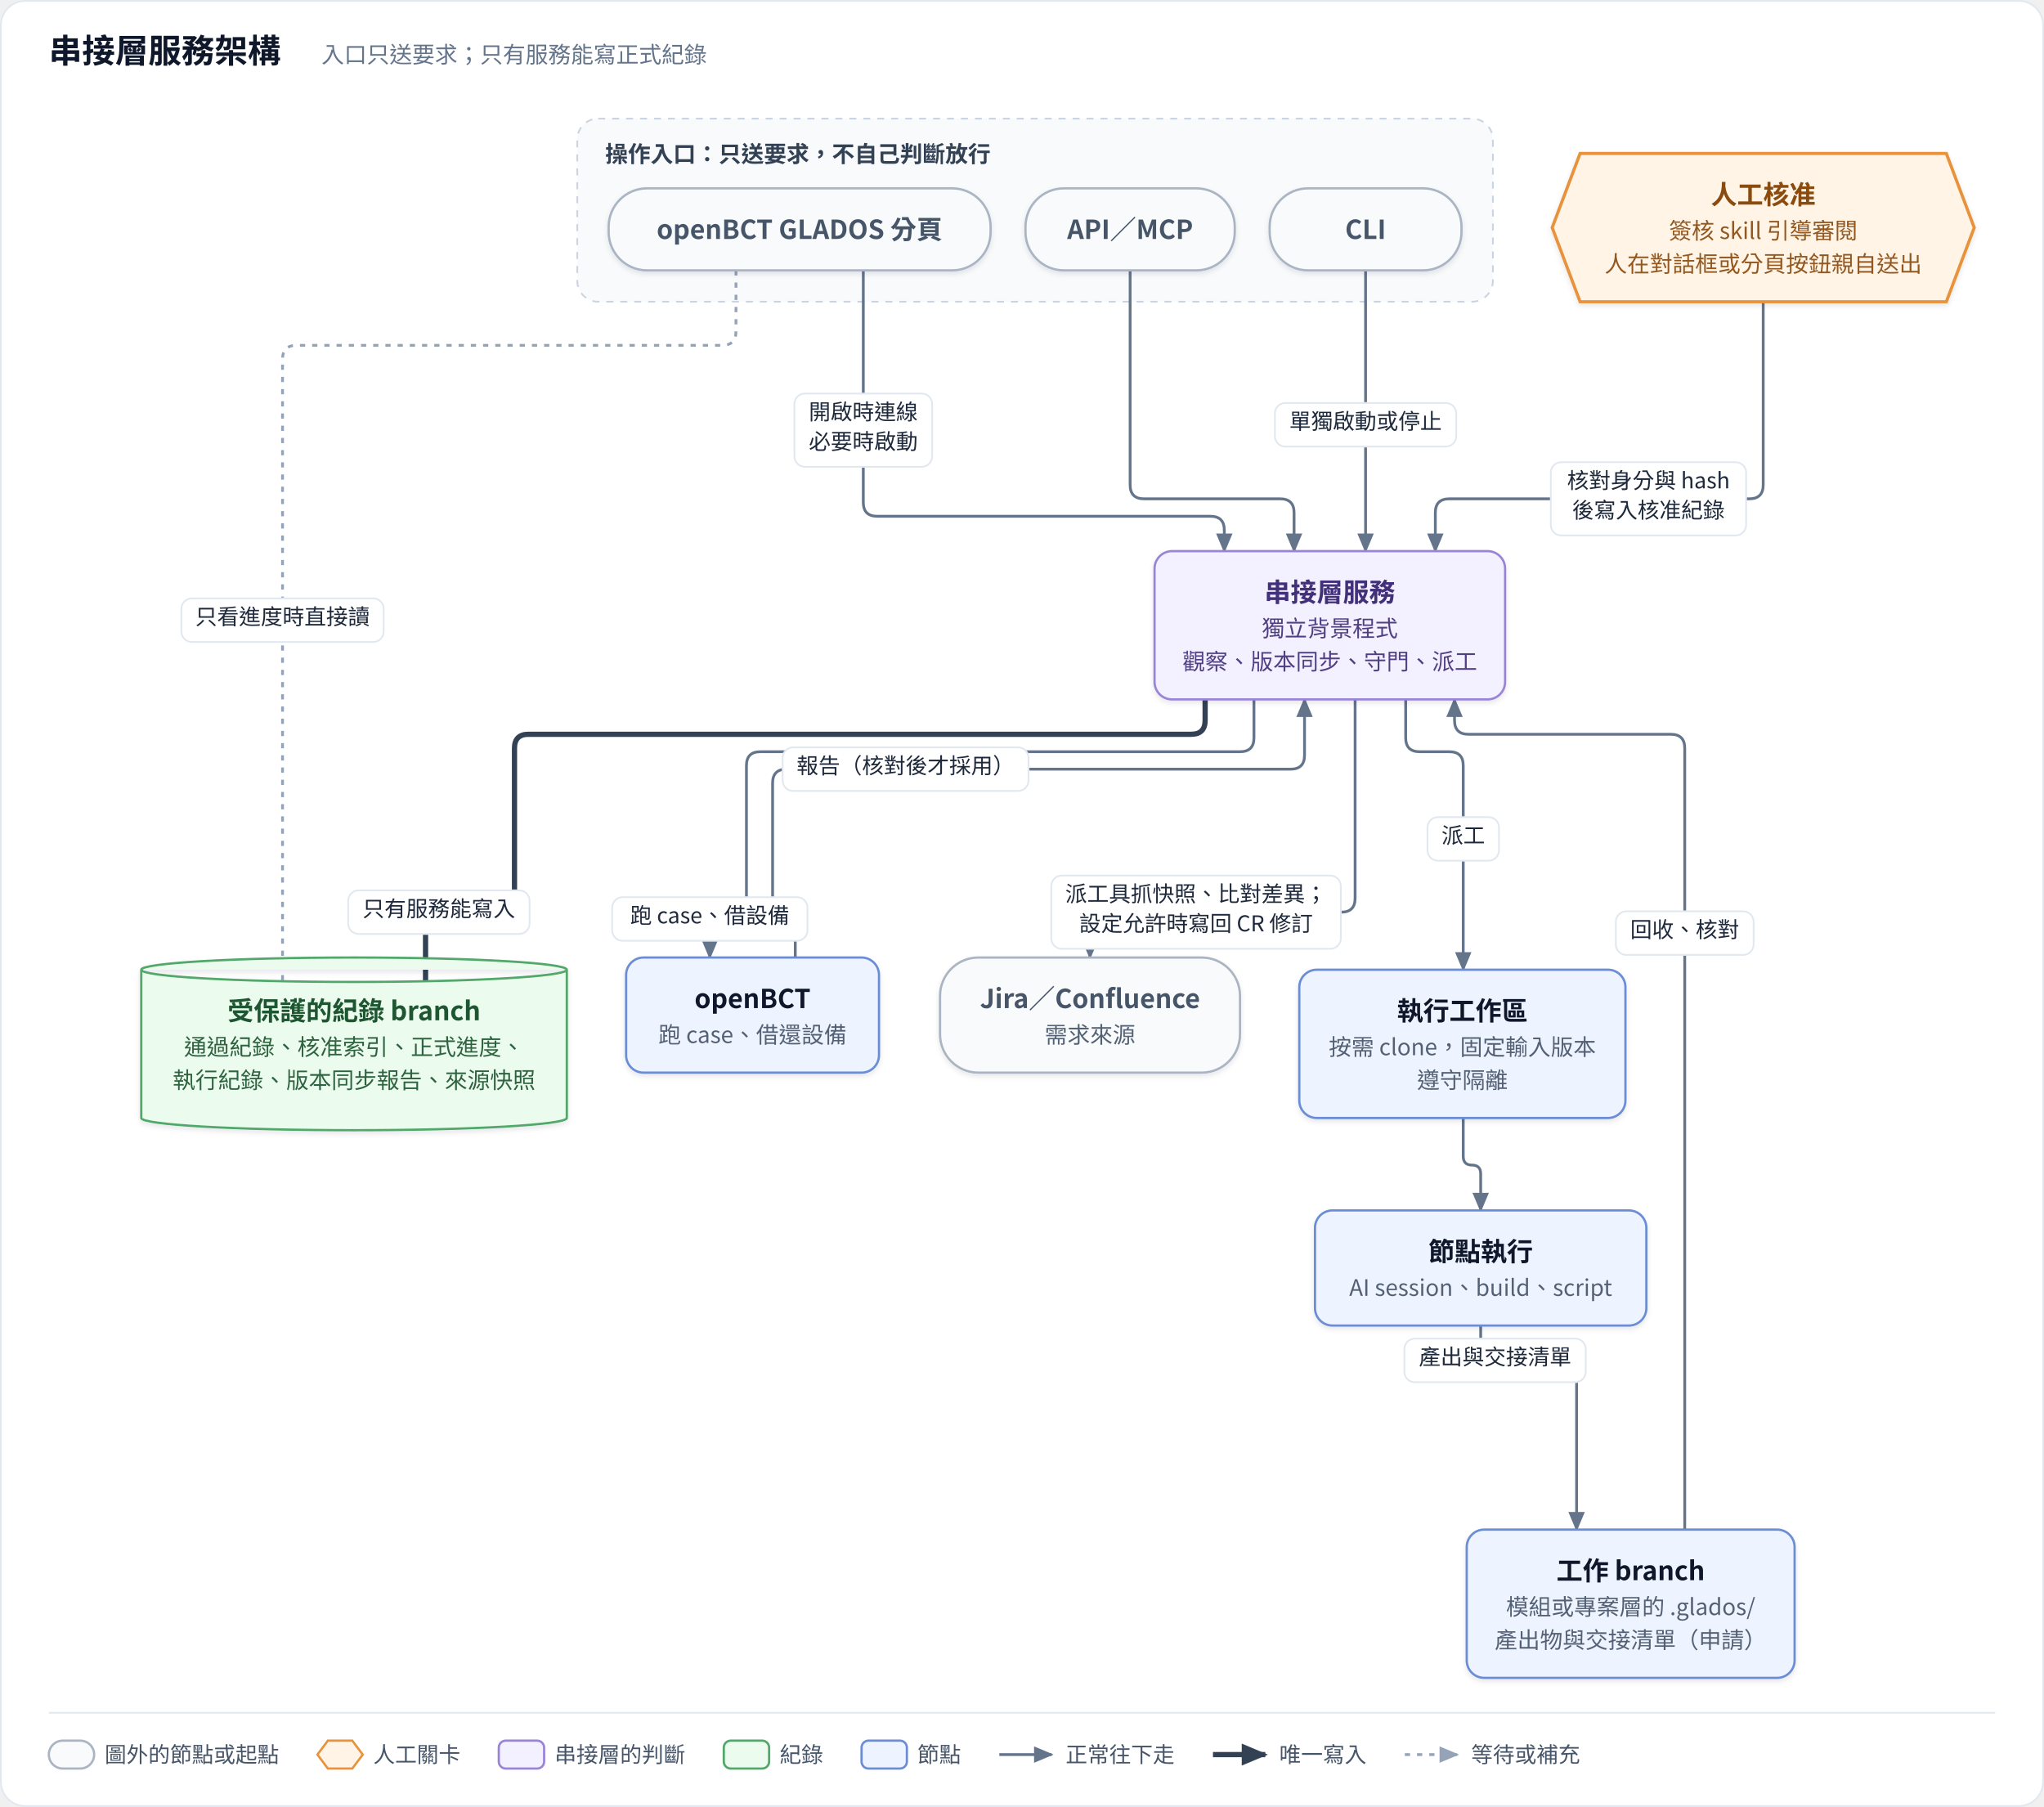
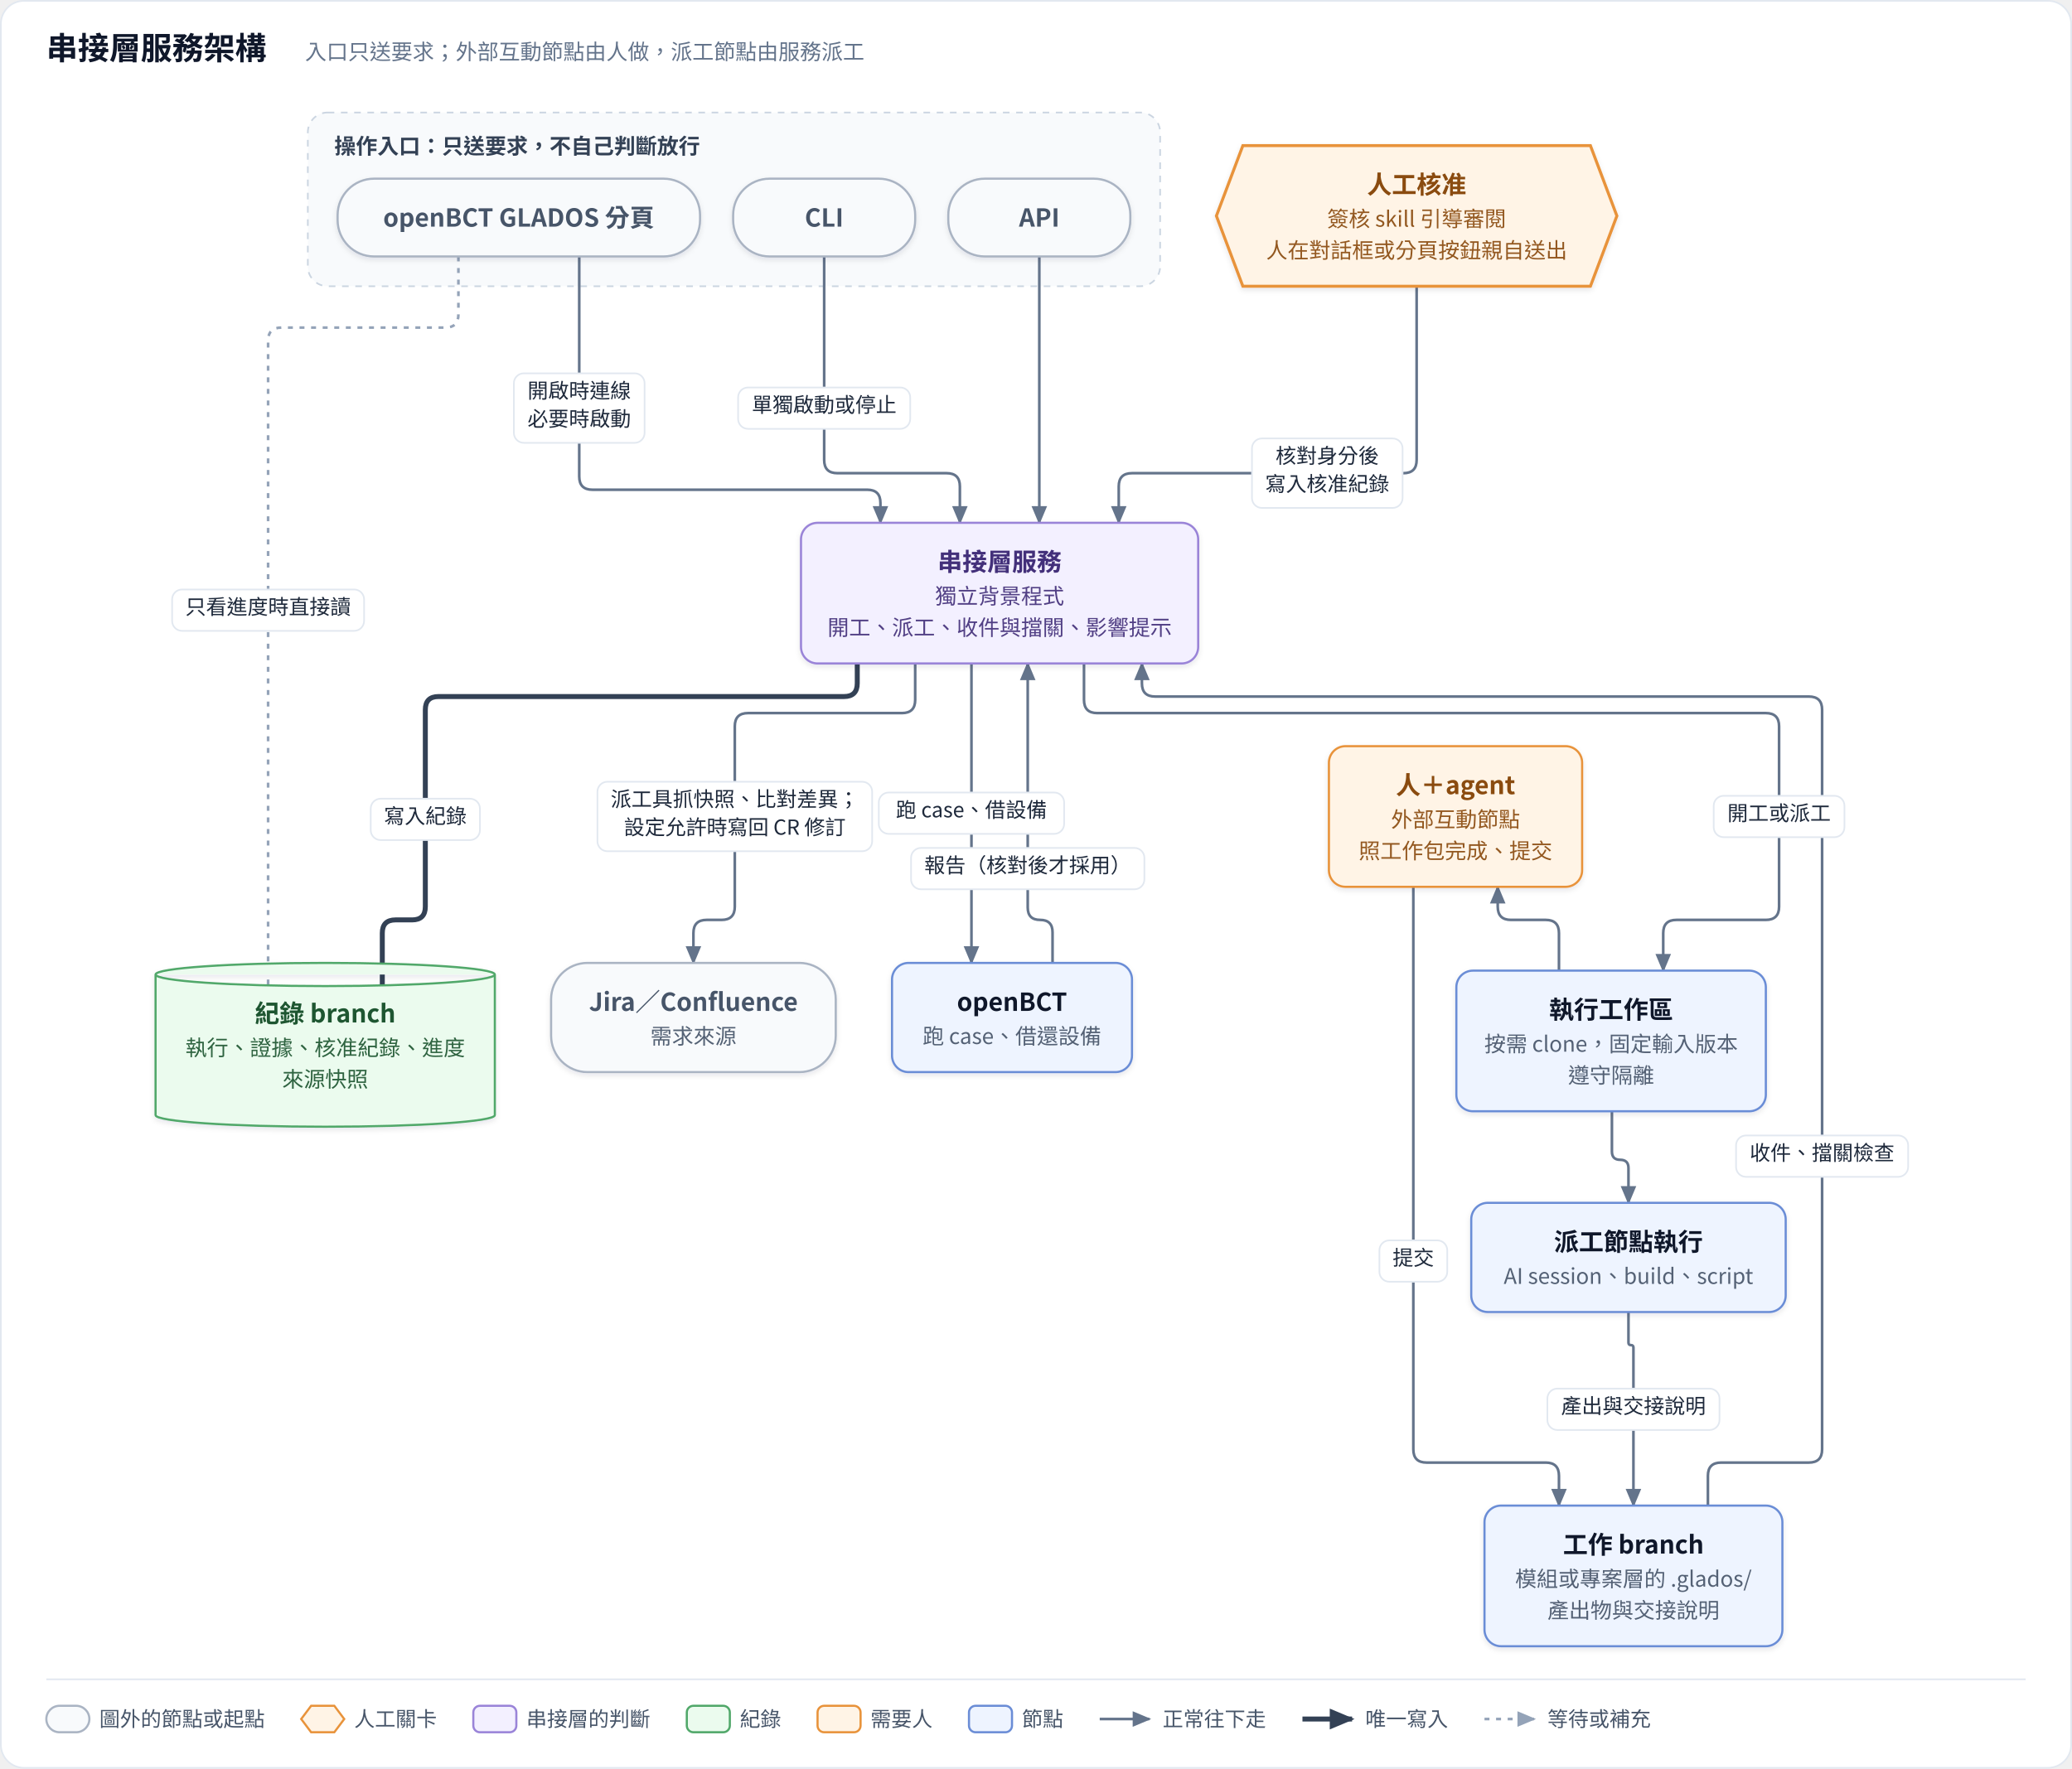
- <svg xmlns="http://www.w3.org/2000/svg" width="1172" height="1036" viewBox="0 0 1172 1036" font-family="'PingFang TC','Noto Sans TC','Microsoft JhengHei','Noto Sans CJK TC',system-ui,-apple-system,'Segoe UI',sans-serif" role="img" aria-label="串接層服務架構">
+ <svg xmlns="http://www.w3.org/2000/svg" width="1252" height="1069" viewBox="0 0 1252 1069" font-family="'PingFang TC','Noto Sans TC','Microsoft JhengHei','Noto Sans CJK TC',system-ui,-apple-system,'Segoe UI',sans-serif" role="img" aria-label="串接層服務架構">
  <defs>
    <marker id="a-normal" viewBox="0 0 10 10" refX="9" refY="5" markerWidth="7" markerHeight="7" orient="auto-start-reverse">
      <path d="M0,0.8 L10,5 L0,9.2 Z" fill="#64748B" />
    </marker>
    <marker id="a-back" viewBox="0 0 10 10" refX="9" refY="5" markerWidth="7" markerHeight="7" orient="auto-start-reverse">
      <path d="M0,0.8 L10,5 L0,9.2 Z" fill="#D6336C" />
    </marker>
    <marker id="a-wait" viewBox="0 0 10 10" refX="9" refY="5" markerWidth="7" markerHeight="7" orient="auto-start-reverse">
      <path d="M0,0.8 L10,5 L0,9.2 Z" fill="#94A3B8" />
    </marker>
    <marker id="a-strong" viewBox="0 0 10 10" refX="9" refY="5" markerWidth="5" markerHeight="5" orient="auto-start-reverse">
      <path d="M0,0.8 L10,5 L0,9.2 Z" fill="#334155" />
    </marker>
    <filter id="sh" x="-10%" y="-10%" width="120%" height="140%">
      <feDropShadow dx="0" dy="1.5" stdDeviation="1.6" flood-color="#0F172A" flood-opacity="0.10" />
    </filter>
  </defs>
-   <rect x="0.5" y="0.5" width="1171" height="1035" rx="14" fill="#FFFFFF" stroke="#E2E8F0" />
+   <rect x="0.5" y="0.5" width="1251" height="1068" rx="14" fill="#FFFFFF" stroke="#E2E8F0" />
  <text x="28" y="36" font-size="19" font-weight="700" fill="#0F172A">串接層服務架構</text>
-   <text x="184.31" y="36" font-size="13" fill="#64748B">入口只送要求；只有服務能寫正式紀錄</text>
-   <line x1="28" y1="982" x2="1144" y2="982" stroke="#E2E8F0" />
-   <rect x="331" y="68" width="525" height="105" rx="12" fill="#F8FAFC" stroke="#CBD5E1" stroke-dasharray="4 4" />
-   <text x="347" y="93" font-size="13" font-weight="700" fill="#334155">操作入口：只送要求，不自己判斷放行</text>
-   <path d="M495,155 L495,288 Q495,296 503,296 L694,296 Q702,296 702,304 L702,316" fill="none" stroke="#64748B" stroke-width="1.6" marker-end="url(#a-normal)" />
-   <path d="M783,155 L783,316" fill="none" stroke="#64748B" stroke-width="1.6" marker-end="url(#a-normal)" />
-   <path d="M648,155 L648,278 Q648,286 656,286 L734,286 Q742,286 742,294 L742,316" fill="none" stroke="#64748B" stroke-width="1.6" marker-end="url(#a-normal)" />
-   <path d="M1011,173 L1011,278 Q1011,286 1003,286 L831,286 Q823,286 823,294 L823,316" fill="none" stroke="#64748B" stroke-width="1.6" marker-end="url(#a-normal)" />
-   <path d="M691,401 L691,413 Q691,421 683,421 L303,421 Q295,421 295,429 L295,515 Q295,523 287,523 L252,523 Q244,523 244,531 L244,590.773" fill="none" stroke="#334155" stroke-width="3" marker-end="url(#a-strong)" />
-   <path d="M806,401 L806,423 Q806,431 814,431 L831,431 Q839,431 839,439 L839,556" fill="none" stroke="#64748B" stroke-width="1.6" marker-end="url(#a-normal)" />
-   <path d="M839,641 L839,663 Q839,668 844,668 L844,668 Q849,668 849,673 L849,694" fill="none" stroke="#64748B" stroke-width="1.6" marker-end="url(#a-normal)" />
-   <path d="M849,760 L849,772 Q849,780 857,780 L896,780 Q904,780 904,788 L904,877" fill="none" stroke="#64748B" stroke-width="1.6" marker-end="url(#a-normal)" />
-   <path d="M966,877 L966,429 Q966,421 958,421 L842,421 Q834,421 834,413 L834,401" fill="none" stroke="#64748B" stroke-width="1.6" marker-end="url(#a-normal)" />
-   <path d="M777,401 L777,515 Q777,523 769,523 L633,523 Q625,523 625,531 L625,549" fill="none" stroke="#64748B" stroke-width="1.6" marker-end="url(#a-normal)" />
-   <path d="M719,401 L719,423 Q719,431 711,431 L436,431 Q428,431 428,439 L428,515 Q428,523 420,523 L415,523 Q407,523 407,531 L407,549" fill="none" stroke="#64748B" stroke-width="1.6" marker-end="url(#a-normal)" />
-   <path d="M456,549 L456,529.5 Q456,523 449.5,523 L449.5,523 Q443,523 443,516.5 L443,449 Q443,441 451,441 L740,441 Q748,441 748,433 L748,401" fill="none" stroke="#64748B" stroke-width="1.6" marker-end="url(#a-normal)" />
-   <path d="M422,155 L422,190 Q422,198 414,198 L170,198 Q162,198 162,206 L162,591.96" fill="none" stroke="#94A3B8" stroke-width="1.6" stroke-dasharray="3 4" marker-end="url(#a-wait)" />
-   <rect x="349" y="108" width="219" height="47" rx="22" fill="#F8FAFC" stroke="#AAB4C3" stroke-width="1.3" filter="url(#sh)" />
-   <text x="458.5" y="137" font-size="15" font-weight="700" fill="#475569" text-anchor="middle">openBCT GLADOS 分頁</text>
-   <rect x="728" y="108" width="110" height="47" rx="22" fill="#F8FAFC" stroke="#AAB4C3" stroke-width="1.3" filter="url(#sh)" />
-   <text x="783" y="137" font-size="15" font-weight="700" fill="#475569" text-anchor="middle">CLI</text>
-   <rect x="588" y="108" width="120" height="47" rx="22" fill="#F8FAFC" stroke="#AAB4C3" stroke-width="1.3" filter="url(#sh)" />
-   <text x="648" y="137" font-size="15" font-weight="700" fill="#475569" text-anchor="middle">API／MCP</text>
-   <path d="M906,88 H1116 L1132,130.5 L1116,173 H906 L890,130.5 Z" fill="#FFF4E6" stroke="#E8933B" stroke-width="1.8" filter="url(#sh)" />
-   <text x="1011" y="117" font-size="15" font-weight="700" fill="#8A4B0F" text-anchor="middle">人工核准</text>
-   <text x="1011" y="137" font-size="13" fill="#8A4B0F" text-anchor="middle" opacity="0.92">簽核 skill 引導審閱</text>
-   <text x="1011" y="156" font-size="13" fill="#8A4B0F" text-anchor="middle" opacity="0.92">人在對話框或分頁按鈕親自送出</text>
-   <rect x="662" y="316" width="201" height="85" rx="10" fill="#F3F0FF" stroke="#9A84D8" stroke-width="1.3" filter="url(#sh)" />
-   <text x="762.5" y="345" font-size="15" font-weight="700" fill="#43307A" text-anchor="middle">串接層服務</text>
-   <text x="762.5" y="365" font-size="13" fill="#43307A" text-anchor="middle" opacity="0.92">獨立背景程式</text>
-   <text x="762.5" y="384" font-size="13" fill="#43307A" text-anchor="middle" opacity="0.92">觀察、版本同步、守門、派工</text>
-   <path d="M81,556 A122,7 0 0 1 325,556 V641 A122,7 0 0 1 81,641 Z M81,556 A122,7 0 0 0 325,556" fill="#EBFBEE" stroke="#51A86A" stroke-width="1.3" filter="url(#sh)" />
-   <text x="203" y="585" font-size="15" font-weight="700" fill="#1E5631" text-anchor="middle">受保護的紀錄 branch</text>
-   <text x="203" y="605" font-size="13" fill="#1E5631" text-anchor="middle" opacity="0.92">通過紀錄、核准索引、正式進度、</text>
-   <text x="203" y="624" font-size="13" fill="#1E5631" text-anchor="middle" opacity="0.92">執行紀錄、版本同步報告、來源快照</text>
-   <rect x="745" y="556" width="187" height="85" rx="10" fill="#EEF4FF" stroke="#6B8DD6" stroke-width="1.3" filter="url(#sh)" />
-   <text x="838.5" y="585" font-size="15" font-weight="700" fill="#0F172A" text-anchor="middle">執行工作區</text>
-   <text x="838.5" y="605" font-size="13" fill="#475569" text-anchor="middle" opacity="0.92">按需 clone，固定輸入版本</text>
-   <text x="838.5" y="624" font-size="13" fill="#475569" text-anchor="middle" opacity="0.92">遵守隔離</text>
-   <rect x="754" y="694" width="190" height="66" rx="10" fill="#EEF4FF" stroke="#6B8DD6" stroke-width="1.3" filter="url(#sh)" />
-   <text x="849" y="723" font-size="15" font-weight="700" fill="#0F172A" text-anchor="middle">節點執行</text>
-   <text x="849" y="743" font-size="13" fill="#475569" text-anchor="middle" opacity="0.92">AI session、build、script</text>
-   <rect x="841" y="877" width="188" height="85" rx="10" fill="#EEF4FF" stroke="#6B8DD6" stroke-width="1.3" filter="url(#sh)" />
-   <text x="935" y="906" font-size="15" font-weight="700" fill="#0F172A" text-anchor="middle">工作 branch</text>
-   <text x="935" y="926" font-size="13" fill="#475569" text-anchor="middle" opacity="0.92">模組或專案層的 .glados/</text>
-   <text x="935" y="945" font-size="13" fill="#475569" text-anchor="middle" opacity="0.92">產出物與交接清單（申請）</text>
-   <rect x="359" y="549" width="145" height="66" rx="10" fill="#EEF4FF" stroke="#6B8DD6" stroke-width="1.3" filter="url(#sh)" />
-   <text x="431.5" y="578" font-size="15" font-weight="700" fill="#0F172A" text-anchor="middle">openBCT</text>
-   <text x="431.5" y="598" font-size="13" fill="#475569" text-anchor="middle" opacity="0.92">跑 case、借還設備</text>
-   <rect x="539" y="549" width="172" height="66" rx="22" fill="#F8FAFC" stroke="#AAB4C3" stroke-width="1.3" filter="url(#sh)" />
-   <text x="625" y="578" font-size="15" font-weight="700" fill="#475569" text-anchor="middle">Jira／Confluence</text>
-   <text x="625" y="598" font-size="13" fill="#475569" text-anchor="middle" opacity="0.92">需求來源</text>
-   <rect x="455.5" y="225.65" width="79" height="42" rx="6" fill="#FFFFFF" stroke="#E2E8F0" />
-   <text x="495" y="240.65" font-size="12.5" fill="#1E293B" text-anchor="middle">開啟時連線</text>
-   <text x="495" y="257.65" font-size="12.5" fill="#1E293B" text-anchor="middle">必要時啟動</text>
-   <rect x="731" y="231.05" width="104" height="25" rx="6" fill="#FFFFFF" stroke="#E2E8F0" />
-   <text x="783" y="246.05" font-size="12.5" fill="#1E293B" text-anchor="middle">單獨啟動或停止</text>
-   <rect x="889.2" y="265" width="112" height="42" rx="6" fill="#FFFFFF" stroke="#E2E8F0" />
-   <text x="945.2" y="280" font-size="12.5" fill="#1E293B" text-anchor="middle">核對身分與 hash</text>
-   <text x="945.2" y="297" font-size="12.5" fill="#1E293B" text-anchor="middle">後寫入核准紀錄</text>
-   <rect x="199.65" y="510.5" width="104" height="25" rx="6" fill="#FFFFFF" stroke="#E2E8F0" />
-   <text x="251.65" y="525.5" font-size="12.5" fill="#1E293B" text-anchor="middle">只有服務能寫入</text>
-   <rect x="818.5" y="468.5" width="41" height="25" rx="6" fill="#FFFFFF" stroke="#E2E8F0" />
-   <text x="839" y="483.5" font-size="12.5" fill="#1E293B" text-anchor="middle">派工</text>
-   <rect x="805.25" y="767.5" width="104" height="25" rx="6" fill="#FFFFFF" stroke="#E2E8F0" />
-   <text x="857.25" y="782.5" font-size="12.5" fill="#1E293B" text-anchor="middle">產出與交接清單</text>
-   <rect x="926.5" y="522.5" width="79" height="25" rx="6" fill="#FFFFFF" stroke="#E2E8F0" />
-   <text x="966" y="537.5" font-size="12.5" fill="#1E293B" text-anchor="middle">回收、核對</text>
-   <rect x="602.8" y="502" width="166" height="42" rx="6" fill="#FFFFFF" stroke="#E2E8F0" />
-   <text x="685.8" y="517" font-size="12.5" fill="#1E293B" text-anchor="middle">派工具抓快照、比對差異；</text>
-   <text x="685.8" y="534" font-size="12.5" fill="#1E293B" text-anchor="middle">設定允許時寫回 CR 修訂</text>
-   <rect x="351" y="514.4" width="112" height="25" rx="6" fill="#FFFFFF" stroke="#E2E8F0" />
-   <text x="407" y="529.4" font-size="12.5" fill="#1E293B" text-anchor="middle">跑 case、借設備</text>
-   <rect x="448.75" y="428.5" width="141" height="25" rx="6" fill="#FFFFFF" stroke="#E2E8F0" />
-   <text x="519.25" y="443.5" font-size="12.5" fill="#1E293B" text-anchor="middle">報告（核對後才採用）</text>
-   <rect x="104" y="343.084" width="116" height="25" rx="6" fill="#FFFFFF" stroke="#E2E8F0" />
-   <text x="162" y="358.084" font-size="12.5" fill="#1E293B" text-anchor="middle">只看進度時直接讀</text>
-   <rect x="28" y="998" width="26" height="16" rx="8" fill="#F8FAFC" stroke="#AAB4C3" stroke-width="1.3" />
-   <text x="60" y="1010.5" font-size="12.5" fill="#475569">圖外的節點或起點</text>
-   <path d="M188,998 H202 L208,1006 L202,1014 H188 L182,1006 Z" fill="#FFF4E6" stroke="#E8933B" stroke-width="1.3" />
-   <text x="214" y="1010.5" font-size="12.5" fill="#475569">人工關卡</text>
-   <rect x="286" y="998" width="26" height="16" rx="4" fill="#F3F0FF" stroke="#9A84D8" stroke-width="1.3" />
-   <text x="318" y="1010.5" font-size="12.5" fill="#475569">串接層的判斷</text>
-   <rect x="415" y="998" width="26" height="16" rx="4" fill="#EBFBEE" stroke="#51A86A" stroke-width="1.3" />
-   <text x="447" y="1010.5" font-size="12.5" fill="#475569">紀錄</text>
-   <rect x="494" y="998" width="26" height="16" rx="4" fill="#EEF4FF" stroke="#6B8DD6" stroke-width="1.3" />
-   <text x="526" y="1010.5" font-size="12.5" fill="#475569">節點</text>
-   <path d="M573,1006 H603" stroke="#64748B" stroke-width="1.6" marker-end="url(#a-normal)" />
-   <text x="611" y="1010.5" font-size="12.5" fill="#475569">正常往下走</text>
-   <path d="M695.5,1006 H725.5" stroke="#334155" stroke-width="3" marker-end="url(#a-strong)" />
-   <text x="733.5" y="1010.5" font-size="12.5" fill="#475569">唯一寫入</text>
-   <path d="M805.5,1006 H835.5" stroke="#94A3B8" stroke-width="1.6" stroke-dasharray="3 4" marker-end="url(#a-wait)" />
-   <text x="843.5" y="1010.5" font-size="12.5" fill="#475569">等待或補充</text>
+   <text x="184.31" y="36" font-size="13" fill="#64748B">入口只送要求；外部互動節點由人做，派工節點由服務派工</text>
+   <line x1="28" y1="1015" x2="1224" y2="1015" stroke="#E2E8F0" />
+   <rect x="186" y="68" width="515" height="105" rx="12" fill="#F8FAFC" stroke="#CBD5E1" stroke-dasharray="4 4" />
+   <text x="202" y="93" font-size="13" font-weight="700" fill="#334155">操作入口：只送要求，不自己判斷放行</text>
+   <path d="M350,155 L350,288 Q350,296 358,296 L524,296 Q532,296 532,304 L532,316" fill="none" stroke="#64748B" stroke-width="1.6" marker-end="url(#a-normal)" />
+   <path d="M498,155 L498,278 Q498,286 506,286 L572,286 Q580,286 580,294 L580,316" fill="none" stroke="#64748B" stroke-width="1.6" marker-end="url(#a-normal)" />
+   <path d="M628,155 L628,316" fill="none" stroke="#64748B" stroke-width="1.6" marker-end="url(#a-normal)" />
+   <path d="M856,173 L856,278 Q856,286 848,286 L684,286 Q676,286 676,294 L676,316" fill="none" stroke="#64748B" stroke-width="1.6" marker-end="url(#a-normal)" />
+   <path d="M518,401 L518,413 Q518,421 510,421 L265,421 Q257,421 257,429 L257,548 Q257,556 249,556 L239,556 Q231,556 231,564 L231,623.548" fill="none" stroke="#334155" stroke-width="3" marker-end="url(#a-strong)" />
+   <path d="M655,401 L655,423 Q655,431 663,431 L1067,431 Q1075,431 1075,439 L1075,548 Q1075,556 1067,556 L1013,556 Q1005,556 1005,564 L1005,586.667" fill="none" stroke="#64748B" stroke-width="1.6" marker-end="url(#a-normal)" />
+   <path d="M942,586.667 L942,564 Q942,556 934,556 L913,556 Q905,556 905,548 L905,536" fill="none" stroke="#64748B" stroke-width="1.6" marker-end="url(#a-normal)" />
+   <path d="M974,671.667 L974,696 Q974,701 979,701 L979,701 Q984,701 984,706 L984,727" fill="none" stroke="#64748B" stroke-width="1.6" marker-end="url(#a-normal)" />
+   <path d="M854,536 L854,876 Q854,884 862,884 L934,884 Q942,884 942,892 L942,910" fill="none" stroke="#64748B" stroke-width="1.6" marker-end="url(#a-normal)" />
+   <path d="M984,793 L984,811.5 Q984,813 985.5,813 L985.5,813 Q987,813 987,814.5 L987,910" fill="none" stroke="#64748B" stroke-width="1.6" marker-end="url(#a-normal)" />
+   <path d="M1032,910 L1032,892 Q1032,884 1040,884 L1093,884 Q1101,884 1101,876 L1101,429 Q1101,421 1093,421 L698,421 Q690,421 690,413 L690,401" fill="none" stroke="#64748B" stroke-width="1.6" marker-end="url(#a-normal)" />
+   <path d="M553,401 L553,423 Q553,431 545,431 L452,431 Q444,431 444,439 L444,548 Q444,556 436,556 L427,556 Q419,556 419,564 L419,582" fill="none" stroke="#64748B" stroke-width="1.6" marker-end="url(#a-normal)" />
+   <path d="M587,401 L587,582" fill="none" stroke="#64748B" stroke-width="1.6" marker-end="url(#a-normal)" />
+   <path d="M636,582 L636,563.5 Q636,556 628.5,556 L628.5,556 Q621,556 621,548.5 L621,401" fill="none" stroke="#64748B" stroke-width="1.6" marker-end="url(#a-normal)" />
+   <path d="M277,155 L277,190 Q277,198 269,198 L170,198 Q162,198 162,206 L162,624.986" fill="none" stroke="#94A3B8" stroke-width="1.6" stroke-dasharray="3 4" marker-end="url(#a-wait)" />
+   <rect x="204" y="108" width="219" height="47" rx="22" fill="#F8FAFC" stroke="#AAB4C3" stroke-width="1.3" filter="url(#sh)" />
+   <text x="313.5" y="137" font-size="15" font-weight="700" fill="#475569" text-anchor="middle">openBCT GLADOS 分頁</text>
+   <rect x="443" y="108" width="110" height="47" rx="22" fill="#F8FAFC" stroke="#AAB4C3" stroke-width="1.3" filter="url(#sh)" />
+   <text x="498" y="137" font-size="15" font-weight="700" fill="#475569" text-anchor="middle">CLI</text>
+   <rect x="573" y="108" width="110" height="47" rx="22" fill="#F8FAFC" stroke="#AAB4C3" stroke-width="1.3" filter="url(#sh)" />
+   <text x="628" y="137" font-size="15" font-weight="700" fill="#475569" text-anchor="middle">API</text>
+   <path d="M751,88 H961 L977,130.5 L961,173 H751 L735,130.5 Z" fill="#FFF4E6" stroke="#E8933B" stroke-width="1.8" filter="url(#sh)" />
+   <text x="856" y="117" font-size="15" font-weight="700" fill="#8A4B0F" text-anchor="middle">人工核准</text>
+   <text x="856" y="137" font-size="13" fill="#8A4B0F" text-anchor="middle" opacity="0.92">簽核 skill 引導審閱</text>
+   <text x="856" y="156" font-size="13" fill="#8A4B0F" text-anchor="middle" opacity="0.92">人在對話框或分頁按鈕親自送出</text>
+   <rect x="484" y="316" width="240" height="85" rx="10" fill="#F3F0FF" stroke="#9A84D8" stroke-width="1.3" filter="url(#sh)" />
+   <text x="604" y="345" font-size="15" font-weight="700" fill="#43307A" text-anchor="middle">串接層服務</text>
+   <text x="604" y="365" font-size="13" fill="#43307A" text-anchor="middle" opacity="0.92">獨立背景程式</text>
+   <text x="604" y="384" font-size="13" fill="#43307A" text-anchor="middle" opacity="0.92">開工、派工、收件與擋關、影響提示</text>
+   <path d="M94,589 A102.5,7 0 0 1 299,589 V674 A102.5,7 0 0 1 94,674 Z M94,589 A102.5,7 0 0 0 299,589" fill="#EBFBEE" stroke="#51A86A" stroke-width="1.3" filter="url(#sh)" />
+   <text x="196.5" y="618" font-size="15" font-weight="700" fill="#1E5631" text-anchor="middle">紀錄 branch</text>
+   <text x="196.5" y="638" font-size="13" fill="#1E5631" text-anchor="middle" opacity="0.92">執行、證據、核准紀錄、進度</text>
+   <text x="196.5" y="657" font-size="13" fill="#1E5631" text-anchor="middle" opacity="0.92">來源快照</text>
+   <rect x="803" y="451" width="153" height="85" rx="10" fill="#FFF4E6" stroke="#E8933B" stroke-width="1.3" filter="url(#sh)" />
+   <text x="879.5" y="480" font-size="15" font-weight="700" fill="#8A4B0F" text-anchor="middle">人＋agent</text>
+   <text x="879.5" y="500" font-size="13" fill="#8A4B0F" text-anchor="middle" opacity="0.92">外部互動節點</text>
+   <text x="879.5" y="519" font-size="13" fill="#8A4B0F" text-anchor="middle" opacity="0.92">照工作包完成、提交</text>
+   <rect x="880" y="586.667" width="187" height="85" rx="10" fill="#EEF4FF" stroke="#6B8DD6" stroke-width="1.3" filter="url(#sh)" />
+   <text x="973.5" y="615.667" font-size="15" font-weight="700" fill="#0F172A" text-anchor="middle">執行工作區</text>
+   <text x="973.5" y="635.667" font-size="13" fill="#475569" text-anchor="middle" opacity="0.92">按需 clone，固定輸入版本</text>
+   <text x="973.5" y="654.667" font-size="13" fill="#475569" text-anchor="middle" opacity="0.92">遵守隔離</text>
+   <rect x="889" y="727" width="190" height="66" rx="10" fill="#EEF4FF" stroke="#6B8DD6" stroke-width="1.3" filter="url(#sh)" />
+   <text x="984" y="756" font-size="15" font-weight="700" fill="#0F172A" text-anchor="middle">派工節點執行</text>
+   <text x="984" y="776" font-size="13" fill="#475569" text-anchor="middle" opacity="0.92">AI session、build、script</text>
+   <rect x="897" y="910" width="180" height="85" rx="10" fill="#EEF4FF" stroke="#6B8DD6" stroke-width="1.3" filter="url(#sh)" />
+   <text x="987" y="939" font-size="15" font-weight="700" fill="#0F172A" text-anchor="middle">工作 branch</text>
+   <text x="987" y="959" font-size="13" fill="#475569" text-anchor="middle" opacity="0.92">模組或專案層的 .glados/</text>
+   <text x="987" y="978" font-size="13" fill="#475569" text-anchor="middle" opacity="0.92">產出物與交接說明</text>
+   <rect x="539" y="582" width="145" height="66" rx="10" fill="#EEF4FF" stroke="#6B8DD6" stroke-width="1.3" filter="url(#sh)" />
+   <text x="611.5" y="611" font-size="15" font-weight="700" fill="#0F172A" text-anchor="middle">openBCT</text>
+   <text x="611.5" y="631" font-size="13" fill="#475569" text-anchor="middle" opacity="0.92">跑 case、借還設備</text>
+   <rect x="333" y="582" width="172" height="66" rx="22" fill="#F8FAFC" stroke="#AAB4C3" stroke-width="1.3" filter="url(#sh)" />
+   <text x="419" y="611" font-size="15" font-weight="700" fill="#475569" text-anchor="middle">Jira／Confluence</text>
+   <text x="419" y="631" font-size="13" fill="#475569" text-anchor="middle" opacity="0.92">需求來源</text>
+   <rect x="310.5" y="225.65" width="79" height="42" rx="6" fill="#FFFFFF" stroke="#E2E8F0" />
+   <text x="350" y="240.65" font-size="12.5" fill="#1E293B" text-anchor="middle">開啟時連線</text>
+   <text x="350" y="257.65" font-size="12.5" fill="#1E293B" text-anchor="middle">必要時啟動</text>
+   <rect x="446" y="234.2" width="104" height="25" rx="6" fill="#FFFFFF" stroke="#E2E8F0" />
+   <text x="498" y="249.2" font-size="12.5" fill="#1E293B" text-anchor="middle">單獨啟動或停止</text>
+   <rect x="756.5" y="265" width="91" height="42" rx="6" fill="#FFFFFF" stroke="#E2E8F0" />
+   <text x="802" y="280" font-size="12.5" fill="#1E293B" text-anchor="middle">核對身分後</text>
+   <text x="802" y="297" font-size="12.5" fill="#1E293B" text-anchor="middle">寫入核准紀錄</text>
+   <rect x="224" y="482.75" width="66" height="25" rx="6" fill="#FFFFFF" stroke="#E2E8F0" />
+   <text x="257" y="497.75" font-size="12.5" fill="#1E293B" text-anchor="middle">寫入紀錄</text>
+   <rect x="1035.5" y="481" width="79" height="25" rx="6" fill="#FFFFFF" stroke="#E2E8F0" />
+   <text x="1075" y="496" font-size="12.5" fill="#1E293B" text-anchor="middle">開工或派工</text>
+   <rect x="833.5" y="749.7" width="41" height="25" rx="6" fill="#FFFFFF" stroke="#E2E8F0" />
+   <text x="854" y="764.7" font-size="12.5" fill="#1E293B" text-anchor="middle">提交</text>
+   <rect x="935" y="839.3" width="104" height="25" rx="6" fill="#FFFFFF" stroke="#E2E8F0" />
+   <text x="987" y="854.3" font-size="12.5" fill="#1E293B" text-anchor="middle">產出與交接說明</text>
+   <rect x="1049" y="686.3" width="104" height="25" rx="6" fill="#FFFFFF" stroke="#E2E8F0" />
+   <text x="1101" y="701.3" font-size="12.5" fill="#1E293B" text-anchor="middle">收件、擋關檢查</text>
+   <rect x="361" y="472.5" width="166" height="42" rx="6" fill="#FFFFFF" stroke="#E2E8F0" />
+   <text x="444" y="487.5" font-size="12.5" fill="#1E293B" text-anchor="middle">派工具抓快照、比對差異；</text>
+   <text x="444" y="504.5" font-size="12.5" fill="#1E293B" text-anchor="middle">設定允許時寫回 CR 修訂</text>
+   <rect x="531" y="479" width="112" height="25" rx="6" fill="#FFFFFF" stroke="#E2E8F0" />
+   <text x="587" y="494" font-size="12.5" fill="#1E293B" text-anchor="middle">跑 case、借設備</text>
+   <rect x="550.5" y="512.5" width="141" height="25" rx="6" fill="#FFFFFF" stroke="#E2E8F0" />
+   <text x="621" y="527.5" font-size="12.5" fill="#1E293B" text-anchor="middle">報告（核對後才採用）</text>
+   <rect x="104" y="356.294" width="116" height="25" rx="6" fill="#FFFFFF" stroke="#E2E8F0" />
+   <text x="162" y="371.294" font-size="12.5" fill="#1E293B" text-anchor="middle">只看進度時直接讀</text>
+   <rect x="28" y="1031" width="26" height="16" rx="8" fill="#F8FAFC" stroke="#AAB4C3" stroke-width="1.3" />
+   <text x="60" y="1043.5" font-size="12.5" fill="#475569">圖外的節點或起點</text>
+   <path d="M188,1031 H202 L208,1039 L202,1047 H188 L182,1039 Z" fill="#FFF4E6" stroke="#E8933B" stroke-width="1.3" />
+   <text x="214" y="1043.5" font-size="12.5" fill="#475569">人工關卡</text>
+   <rect x="286" y="1031" width="26" height="16" rx="4" fill="#F3F0FF" stroke="#9A84D8" stroke-width="1.3" />
+   <text x="318" y="1043.5" font-size="12.5" fill="#475569">串接層的判斷</text>
+   <rect x="415" y="1031" width="26" height="16" rx="4" fill="#EBFBEE" stroke="#51A86A" stroke-width="1.3" />
+   <text x="447" y="1043.5" font-size="12.5" fill="#475569">紀錄</text>
+   <rect x="494" y="1031" width="26" height="16" rx="4" fill="#FFF4E6" stroke="#E8933B" stroke-width="1.3" />
+   <text x="526" y="1043.5" font-size="12.5" fill="#475569">需要人</text>
+   <rect x="585.5" y="1031" width="26" height="16" rx="4" fill="#EEF4FF" stroke="#6B8DD6" stroke-width="1.3" />
+   <text x="617.5" y="1043.5" font-size="12.5" fill="#475569">節點</text>
+   <path d="M664.5,1039 H694.5" stroke="#64748B" stroke-width="1.6" marker-end="url(#a-normal)" />
+   <text x="702.5" y="1043.5" font-size="12.5" fill="#475569">正常往下走</text>
+   <path d="M787,1039 H817" stroke="#334155" stroke-width="3" marker-end="url(#a-strong)" />
+   <text x="825" y="1043.5" font-size="12.5" fill="#475569">唯一寫入</text>
+   <path d="M897,1039 H927" stroke="#94A3B8" stroke-width="1.6" stroke-dasharray="3 4" marker-end="url(#a-wait)" />
+   <text x="935" y="1043.5" font-size="12.5" fill="#475569">等待或補充</text>
</svg>
